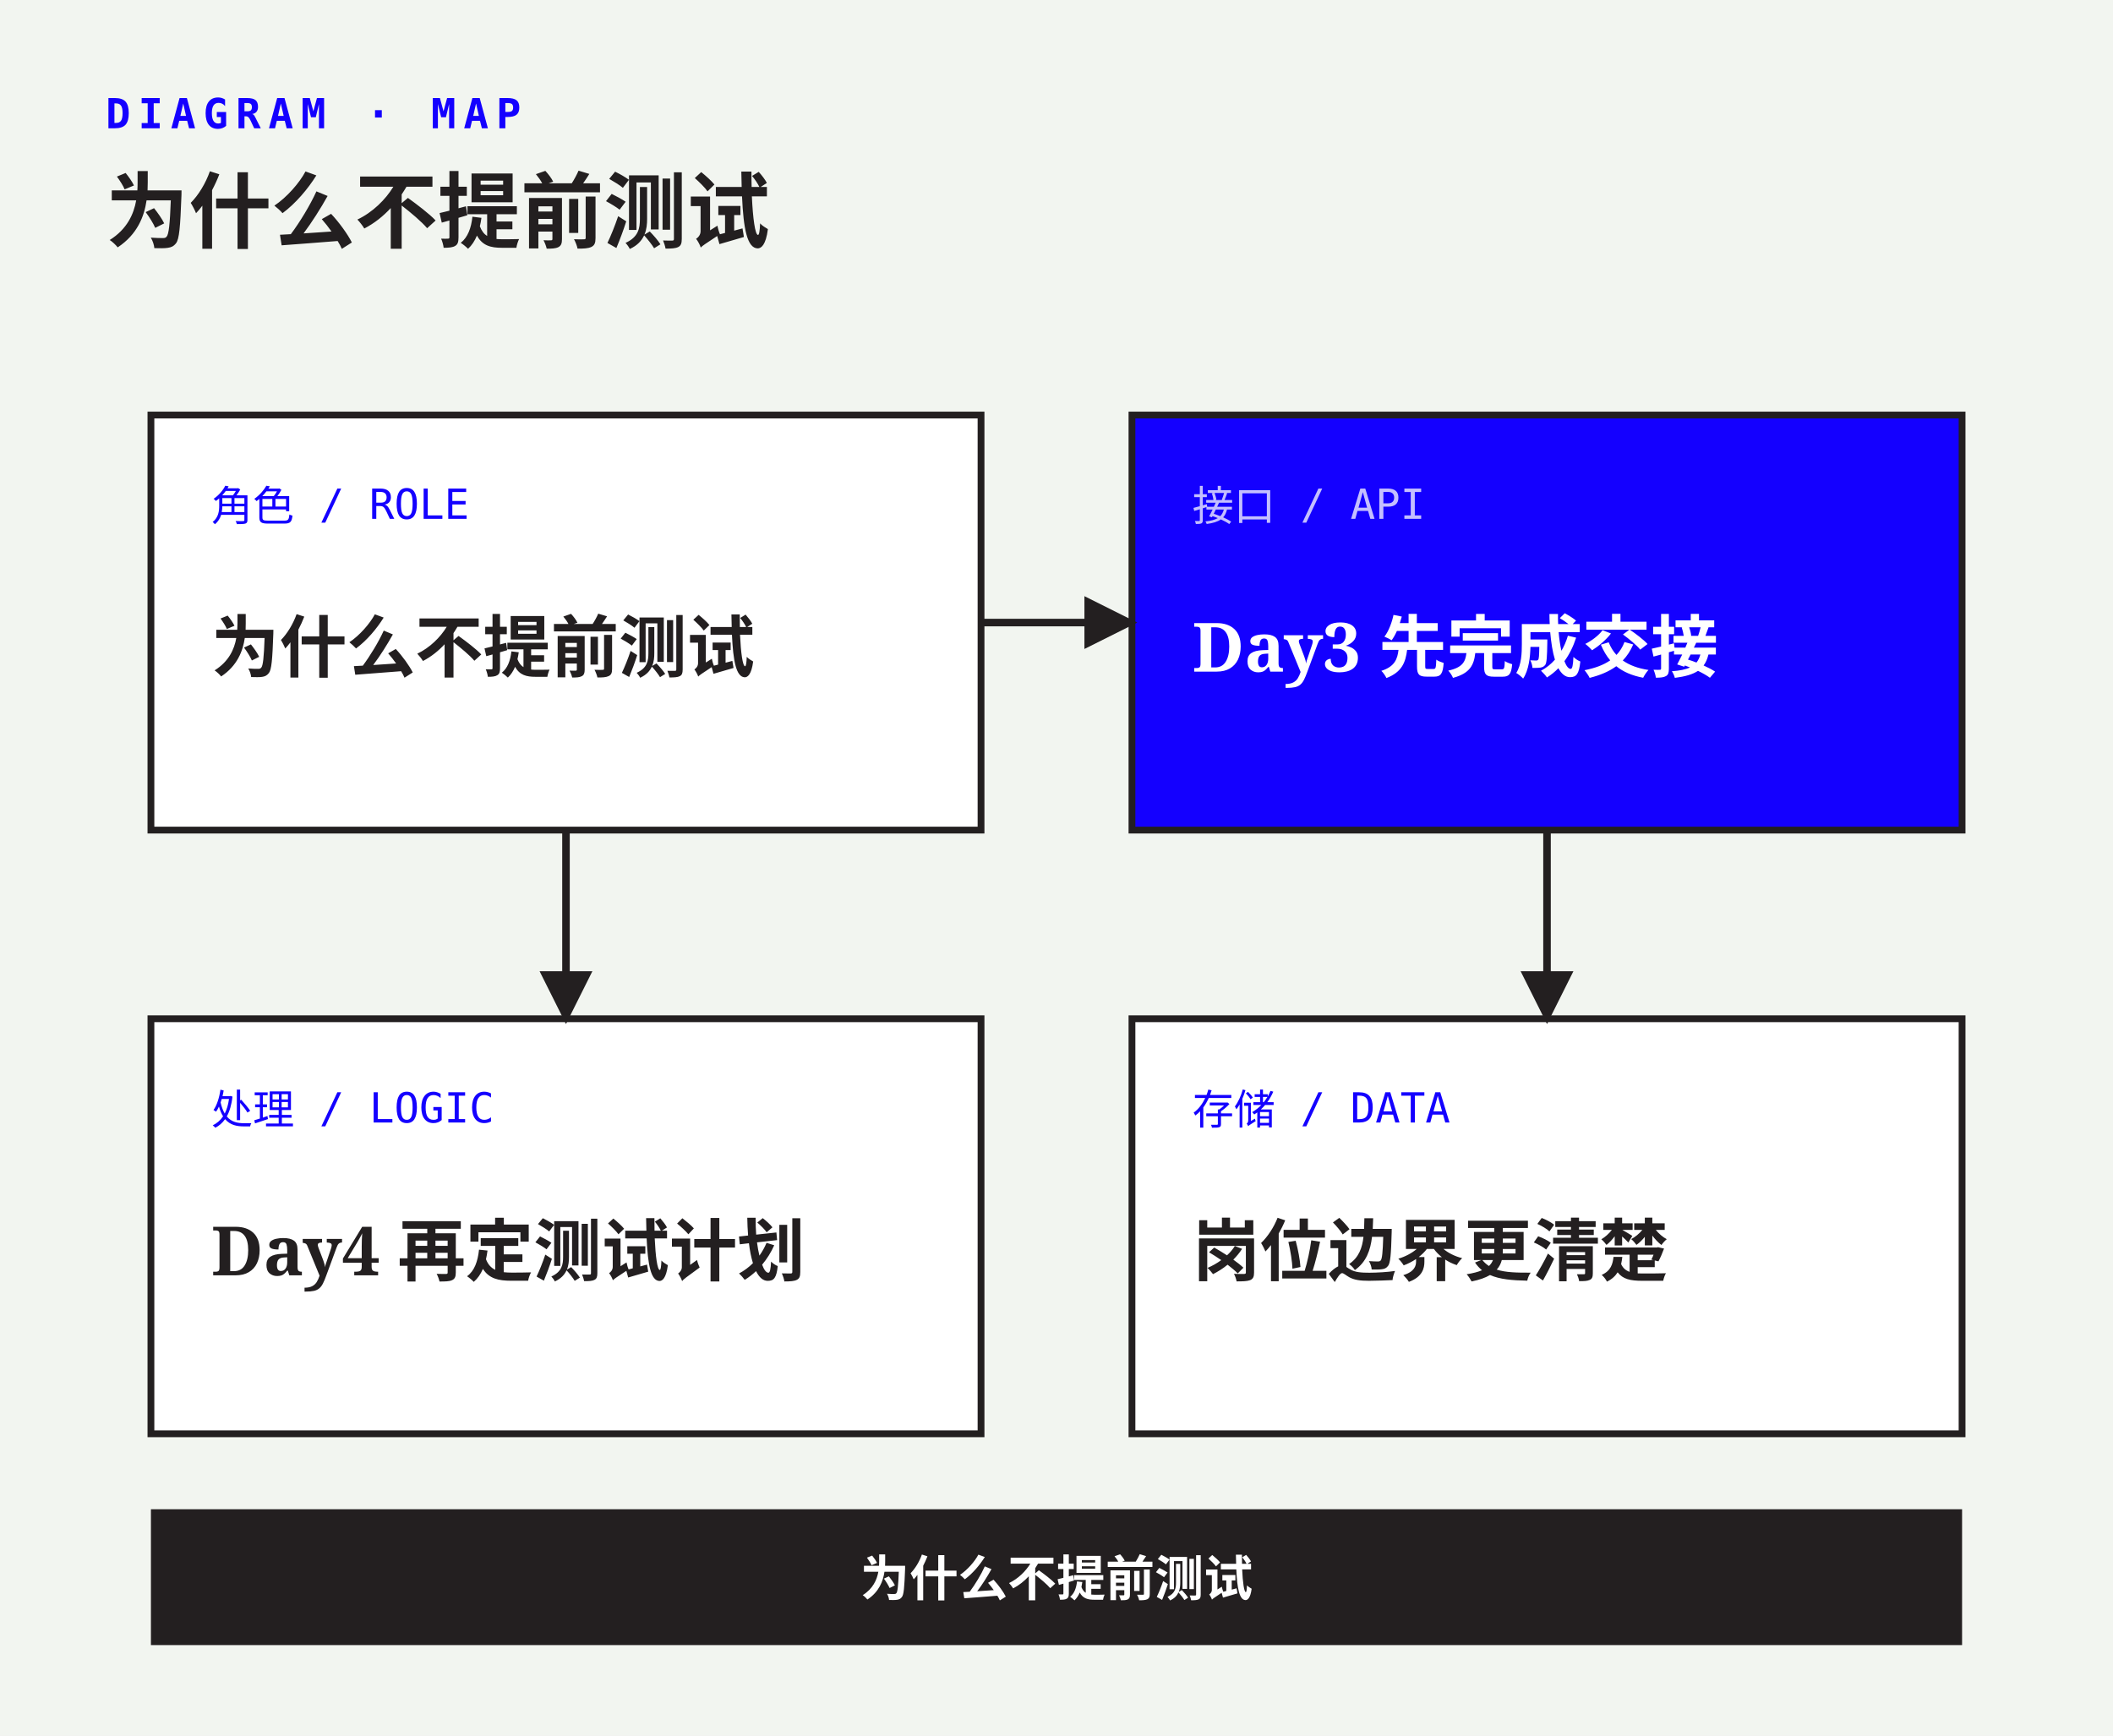
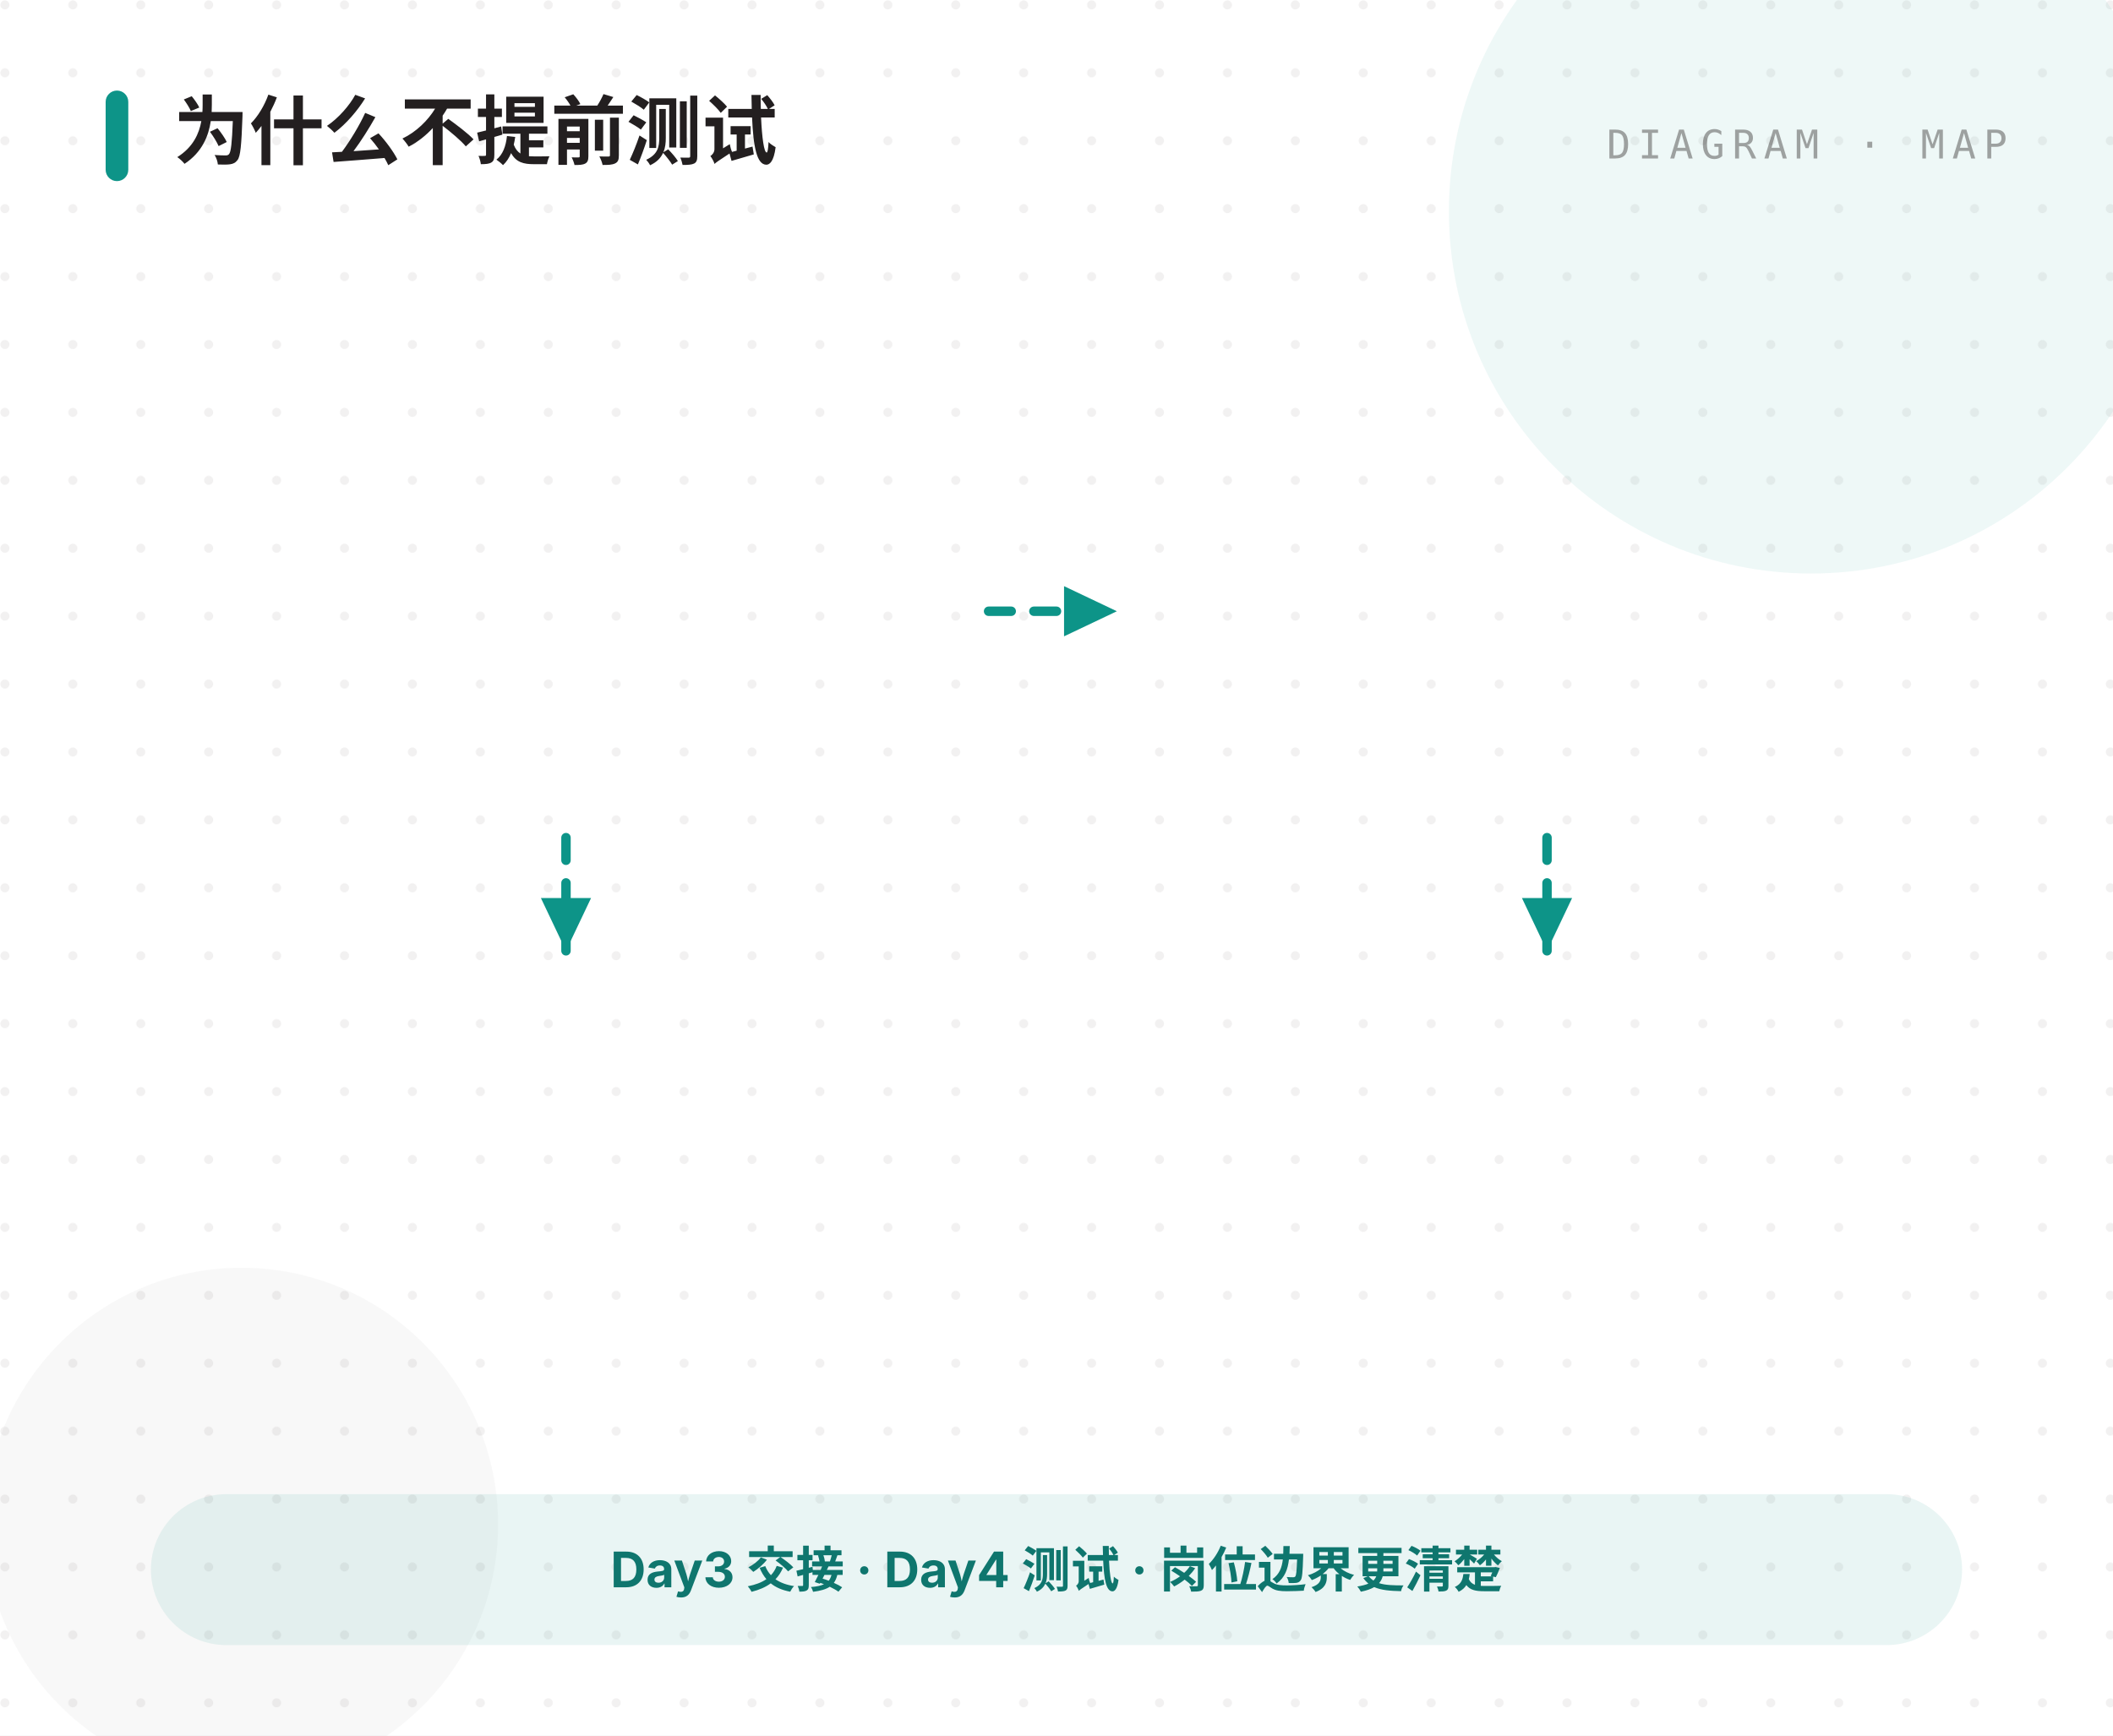
- <svg xmlns="http://www.w3.org/2000/svg" viewBox="0 0 560 460" role="img">
-   <rect width="560" height="460" fill="#f2f5f0" />
-   <text x="28" y="34" font-family="Menlo,monospace" font-size="11" font-weight="700" letter-spacing="2" fill="#1400ff">DIAGRAM · MAP</text>
-   <text x="28" y="64" font-family="serif" font-size="22" font-weight="700" fill="#231f20">为什么不提前测试</text>
+ <svg xmlns="http://www.w3.org/2000/svg" viewBox="0 0 560 460" role="img" aria-label="为什么不提前测试">
  <defs>
-     <marker id="arr" viewBox="0 0 10 10" refX="9" refY="5" markerWidth="7" markerHeight="7" orient="auto">
-       <path d="M0 0 L10 5 L0 10 z" fill="#231f20" />
+     <linearGradient id="teal" x1="0" y1="0" x2="1" y2="1">
+       <stop offset="0%" stop-color="#0d9488" />
+       <stop offset="100%" stop-color="#2dd4bf" />
+     </linearGradient>
+     <linearGradient id="tealH" x1="0" y1="0" x2="1" y2="0">
+       <stop offset="0%" stop-color="#0d9488" />
+       <stop offset="100%" stop-color="#2dd4bf" />
+     </linearGradient>
+     <pattern id="dots" width="18" height="18" patternUnits="userSpaceOnUse">
+       <circle cx="1.3" cy="1.3" r="1.2" fill="rgba(35,31,32,.06)" />
+     </pattern>
+     <filter id="sh" x="-30%" y="-30%" width="160%" height="160%">
+       <feDropShadow dx="0" dy="6" stdDeviation="10" flood-color="#231f20" flood-opacity=".10" />
+     </filter>
+     <filter id="sh2" x="-30%" y="-30%" width="160%" height="160%">
+       <feDropShadow dx="0" dy="4" stdDeviation="8" flood-color="#231f20" flood-opacity=".08" />
+     </filter>
+     <filter id="glow" x="-50%" y="-50%" width="200%" height="200%">
+       <feDropShadow dx="0" dy="5" stdDeviation="12" flood-color="#0d9488" flood-opacity=".38" />
+     </filter>
+     <marker id="arr" viewBox="0 0 10 10" refX="8" refY="5" markerWidth="7" markerHeight="7" orient="auto-start-reverse">
+       <path d="M0 1.2 L8 5 L0 8.8 Z" fill="#0d9488" />
    </marker>
  </defs>
-   <rect x="40" y="110" width="220" height="110" fill="#fff" stroke="#231f20" stroke-width="1.8" />
-   <text x="56" y="138" font-family="Menlo,monospace" font-size="11" fill="#1400ff">角色 / ROLE</text>
-   <text x="56" y="178" font-family="serif" font-size="18" font-weight="700" fill="#231f20">为什么不提前测试</text>
-   <rect x="300" y="110" width="220" height="110" fill="#1400ff" stroke="#231f20" stroke-width="1.8" />
-   <text x="316" y="138" font-family="Menlo,monospace" font-size="11" fill="rgba(255,255,255,.75)">接口 / API</text>
-   <text x="316" y="178" font-family="serif" font-size="18" font-weight="700" fill="#fff">Day3 先完成交接</text>
-   <rect x="40" y="270" width="220" height="110" fill="#fff" stroke="#231f20" stroke-width="1.8" />
-   <text x="56" y="298" font-family="Menlo,monospace" font-size="11" fill="#1400ff">处理 / LOGIC</text>
-   <text x="56" y="338" font-family="serif" font-size="18" font-weight="700" fill="#231f20">Day4 再定测试计划</text>
-   <rect x="300" y="270" width="220" height="110" fill="#fff" stroke="#231f20" stroke-width="1.8" />
-   <text x="316" y="298" font-family="Menlo,monospace" font-size="11" fill="#1400ff">存储 / DATA</text>
-   <text x="316" y="338" font-family="serif" font-size="18" font-weight="700" fill="#231f20">岗位边界更清楚</text>
-   <line x1="260" y1="165" x2="300" y2="165" stroke="#231f20" stroke-width="2" marker-end="url(#arr)" />
-   <line x1="150" y1="220" x2="150" y2="270" stroke="#231f20" stroke-width="2" marker-end="url(#arr)" />
-   <line x1="410" y1="220" x2="410" y2="270" stroke="#231f20" stroke-width="2" marker-end="url(#arr)" />
-   <rect x="40" y="400" width="480" height="36" fill="#231f20" />
-   <text x="280" y="423" text-anchor="middle" font-family="sans-serif" font-size="13" font-weight="700" fill="#fff">为什么不提前测试</text>
+   <rect width="560" height="460" fill="#ffffff" />
+   <rect width="560" height="460" fill="url(#dots)" />
+   <circle cx="480" cy="56" r="96" fill="rgba(13,148,136,.07)">
+     <animate attributeName="r" values="96;112;96" dur="9s" repeatCount="indefinite" />
+   </circle>
+   <circle cx="64" cy="404" r="68" fill="rgba(35,31,32,.035)">
+     <animate attributeName="r" values="68;80;68" dur="11s" repeatCount="indefinite" />
+   </circle>
+   <rect x="28" y="24" width="6" height="24" rx="3" fill="#0d9488" />
+   <text x="46" y="42" font-family="-apple-system,BlinkMacSystemFont,'PingFang SC',sans-serif" font-size="20" font-weight="800" fill="#231f20">为什么不提前测试</text>
+   <text x="532" y="42" text-anchor="end" font-family="'SF Mono',Menlo,monospace" font-size="10.5" letter-spacing="2" fill="rgba(35,31,32,.4)">DIAGRAM · MAP</text>
+   <rect x="40" y="104" width="220" height="116" rx="16" fill="url(#teal)" filter="url(#glow)" opacity="0">
+     <animate attributeName="opacity" values="0;1" begin="0.00s" dur="0.5s" fill="freeze" />
+   </rect>
+   <g opacity="0">
+     <animate attributeName="opacity" values="0;1" begin="0.00s" dur="0.5s" fill="freeze" />
+     <text x="60" y="138" font-family="'SF Mono',Menlo,monospace" font-size="10" letter-spacing="1.5" fill="rgba(255,255,255,.8)">角色 / ROLE</text>
+     <text x="60" y="172" font-family="-apple-system,BlinkMacSystemFont,'PingFang SC',sans-serif" font-size="16" font-weight="700" fill="#fff">为什么不</text>
+     <text x="60" y="194" font-family="-apple-system,BlinkMacSystemFont,'PingFang SC',sans-serif" font-size="16" font-weight="700" fill="#fff">提前测试</text>
+   </g>
+   <rect x="300" y="104" width="220" height="116" rx="16" fill="#fff" filter="url(#sh)" opacity="0">
+     <animate attributeName="opacity" values="0;1" begin="0.30s" dur="0.5s" fill="freeze" />
+   </rect>
+   <g opacity="0">
+     <animate attributeName="opacity" values="0;1" begin="0.30s" dur="0.5s" fill="freeze" />
+     <text x="320" y="138" font-family="'SF Mono',Menlo,monospace" font-size="10" letter-spacing="1.5" fill="#0d9488">接口 / API</text>
+     <text x="320" y="172" font-family="-apple-system,BlinkMacSystemFont,'PingFang SC',sans-serif" font-size="16" font-weight="700" fill="#231f20">Day3 先完成交接</text>
+   </g>
+   <rect x="40" y="256" width="220" height="116" rx="16" fill="#fff" filter="url(#sh)" opacity="0">
+     <animate attributeName="opacity" values="0;1" begin="0.60s" dur="0.5s" fill="freeze" />
+   </rect>
+   <g opacity="0">
+     <animate attributeName="opacity" values="0;1" begin="0.60s" dur="0.5s" fill="freeze" />
+     <text x="60" y="290" font-family="'SF Mono',Menlo,monospace" font-size="10" letter-spacing="1.5" fill="#0d9488">处理 / LOGIC</text>
+     <text x="60" y="324" font-family="-apple-system,BlinkMacSystemFont,'PingFang SC',sans-serif" font-size="16" font-weight="700" fill="#231f20">Day4 再定测试计划</text>
+   </g>
+   <rect x="300" y="256" width="220" height="116" rx="16" fill="#fff" filter="url(#sh)" opacity="0">
+     <animate attributeName="opacity" values="0;1" begin="0.90s" dur="0.5s" fill="freeze" />
+   </rect>
+   <g opacity="0">
+     <animate attributeName="opacity" values="0;1" begin="0.90s" dur="0.5s" fill="freeze" />
+     <text x="320" y="290" font-family="'SF Mono',Menlo,monospace" font-size="10" letter-spacing="1.5" fill="#0d9488">存储 / DATA</text>
+     <text x="320" y="324" font-family="-apple-system,BlinkMacSystemFont,'PingFang SC',sans-serif" font-size="16" font-weight="700" fill="#231f20">岗位边界更清楚</text>
+   </g>
+   <path d="M262 162 L296 162" stroke="#0d9488" stroke-width="2.5" stroke-linecap="round" stroke-dasharray="6 6" marker-end="url(#arr)">
+     <animate attributeName="stroke-dashoffset" from="12" to="0" dur="0.9s" repeatCount="indefinite" />
+   </path>
+   <path d="M150 222 L150 252" stroke="#0d9488" stroke-width="2.5" stroke-linecap="round" stroke-dasharray="6 6" marker-end="url(#arr)">
+     <animate attributeName="stroke-dashoffset" from="12" to="0" dur="1.1s" repeatCount="indefinite" />
+   </path>
+   <path d="M410 222 L410 252" stroke="#0d9488" stroke-width="2.5" stroke-linecap="round" stroke-dasharray="6 6" marker-end="url(#arr)">
+     <animate attributeName="stroke-dashoffset" from="12" to="0" dur="1.3s" repeatCount="indefinite" />
+   </path>
+   <rect x="40" y="396" width="480" height="40" rx="20.0" fill="rgba(13,148,136,.09)" />
+   <text x="280.0" y="420.68" text-anchor="middle" font-family="-apple-system,BlinkMacSystemFont,'PingFang SC',sans-serif" font-size="13" font-weight="700" fill="#0f766e">Day3 交接 · Day4 测试 · 岗位边界更清楚</text>
</svg>
